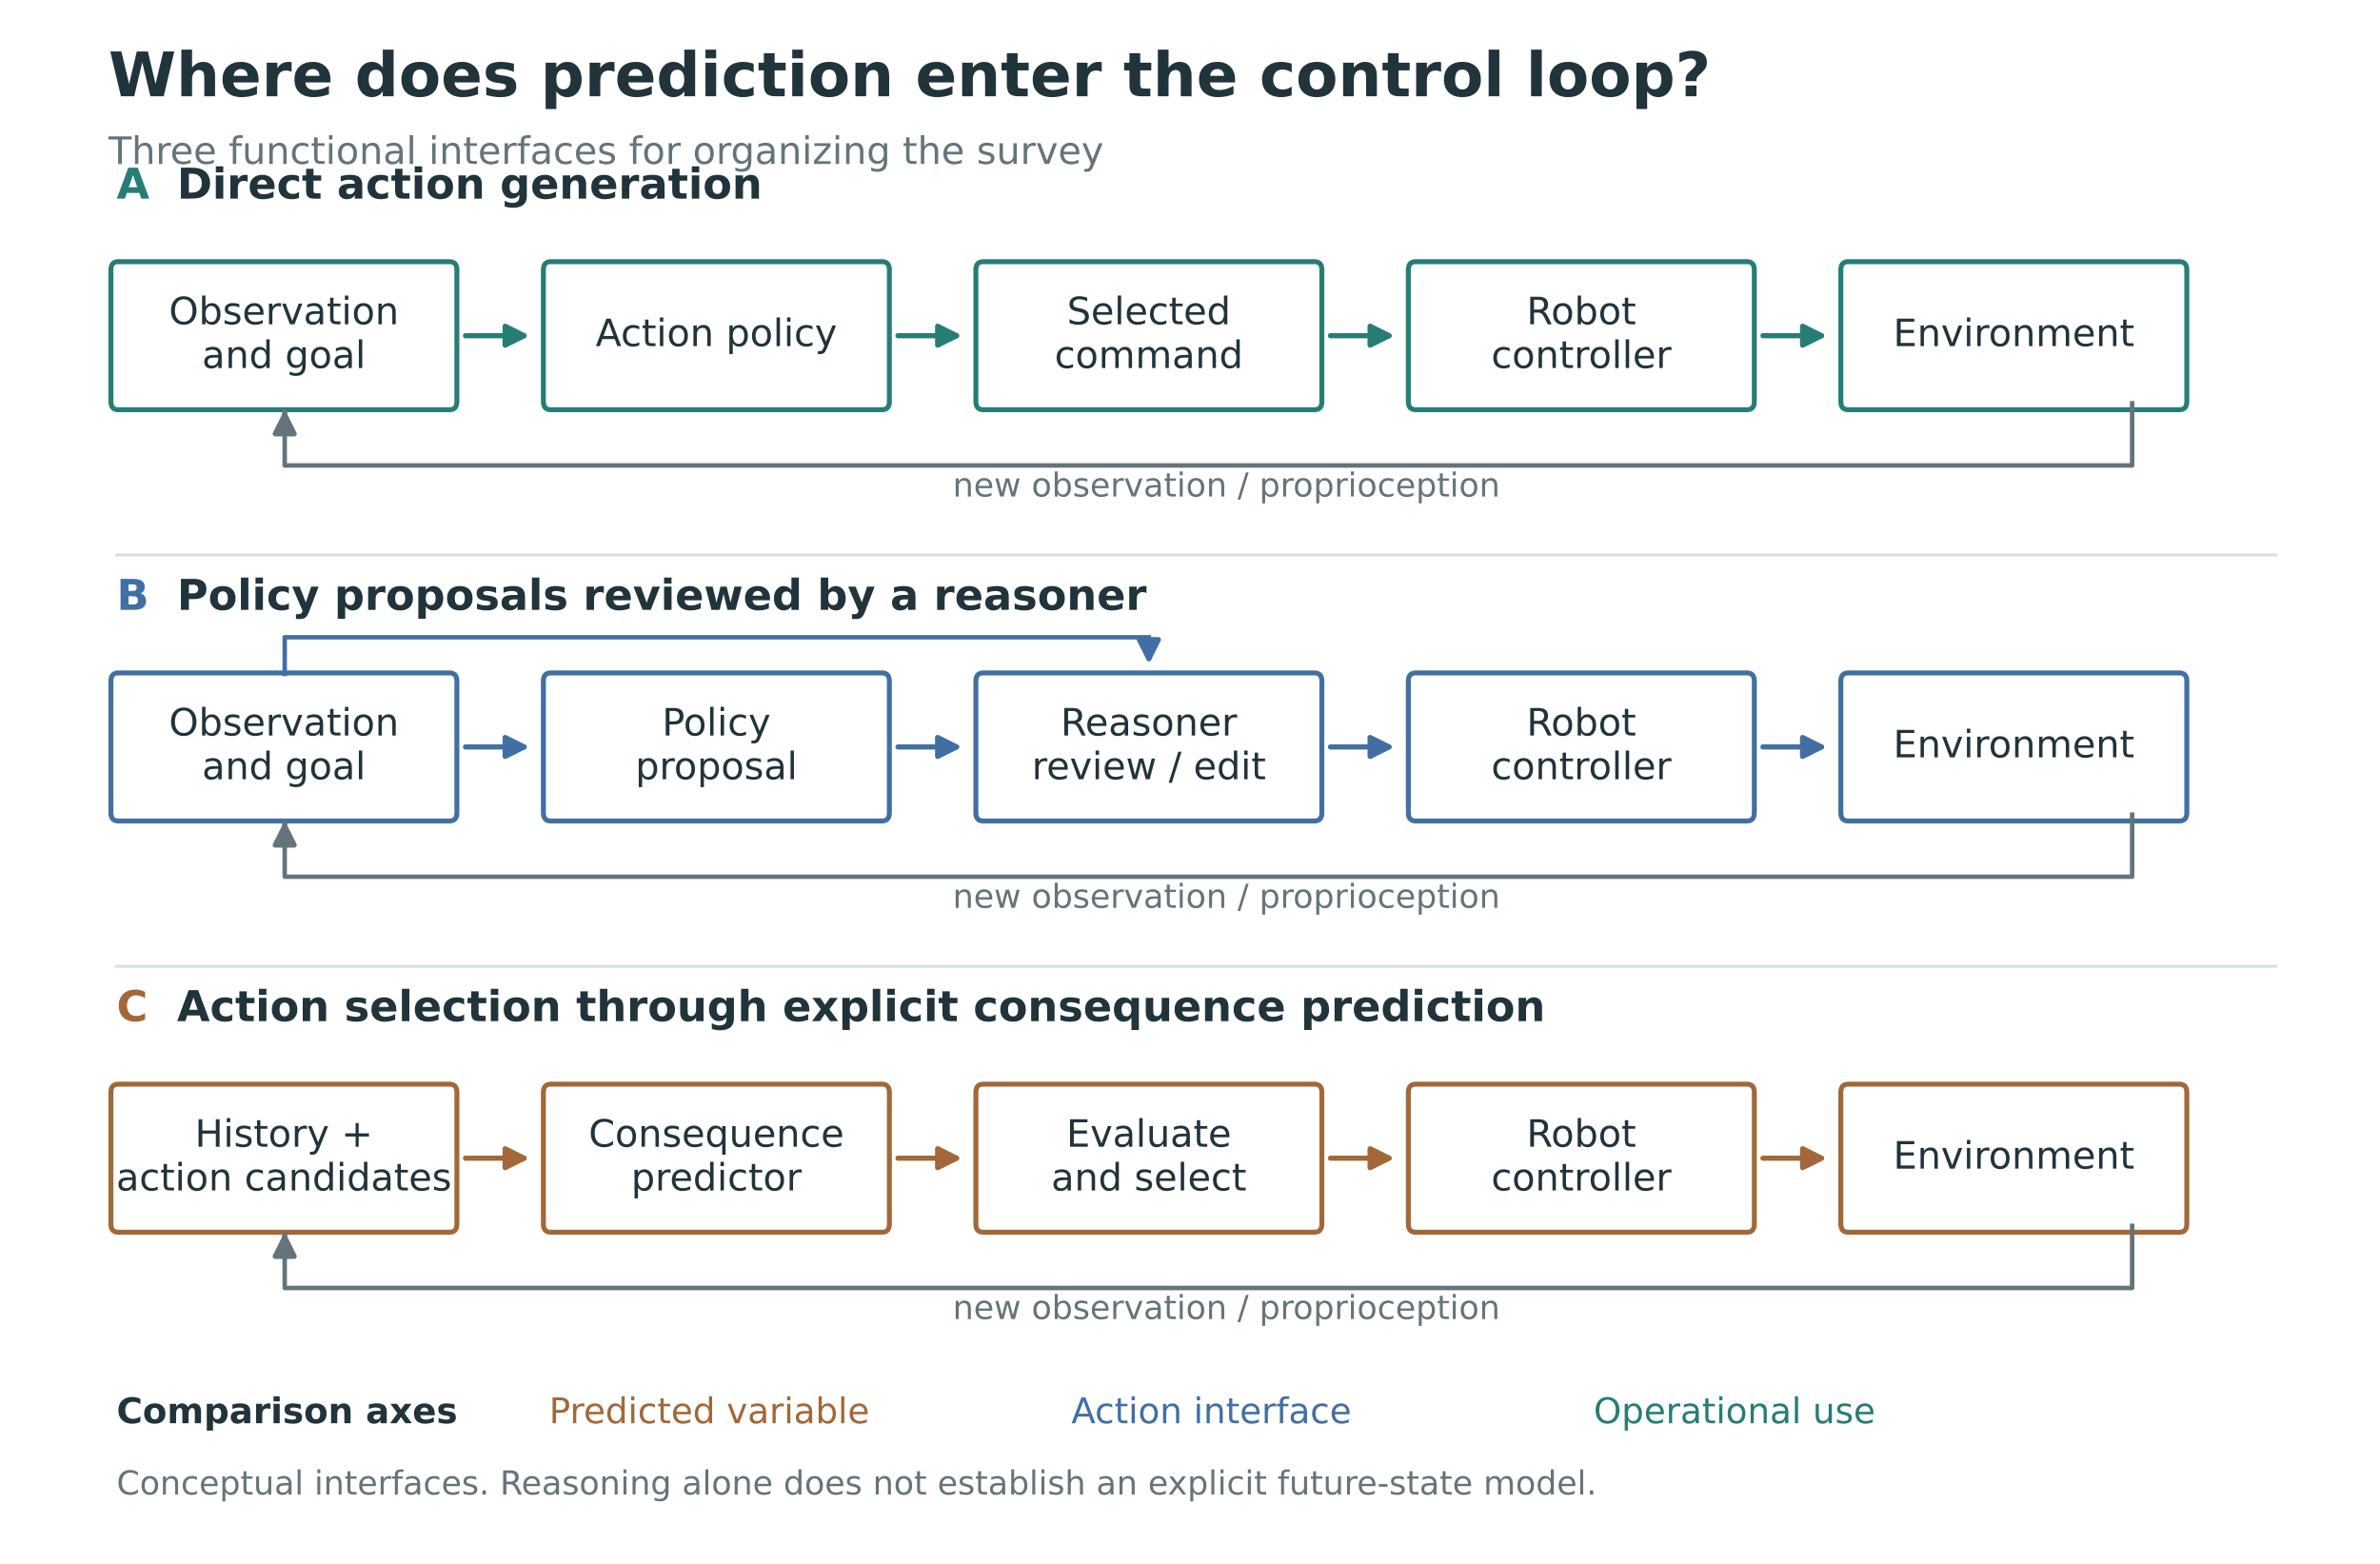
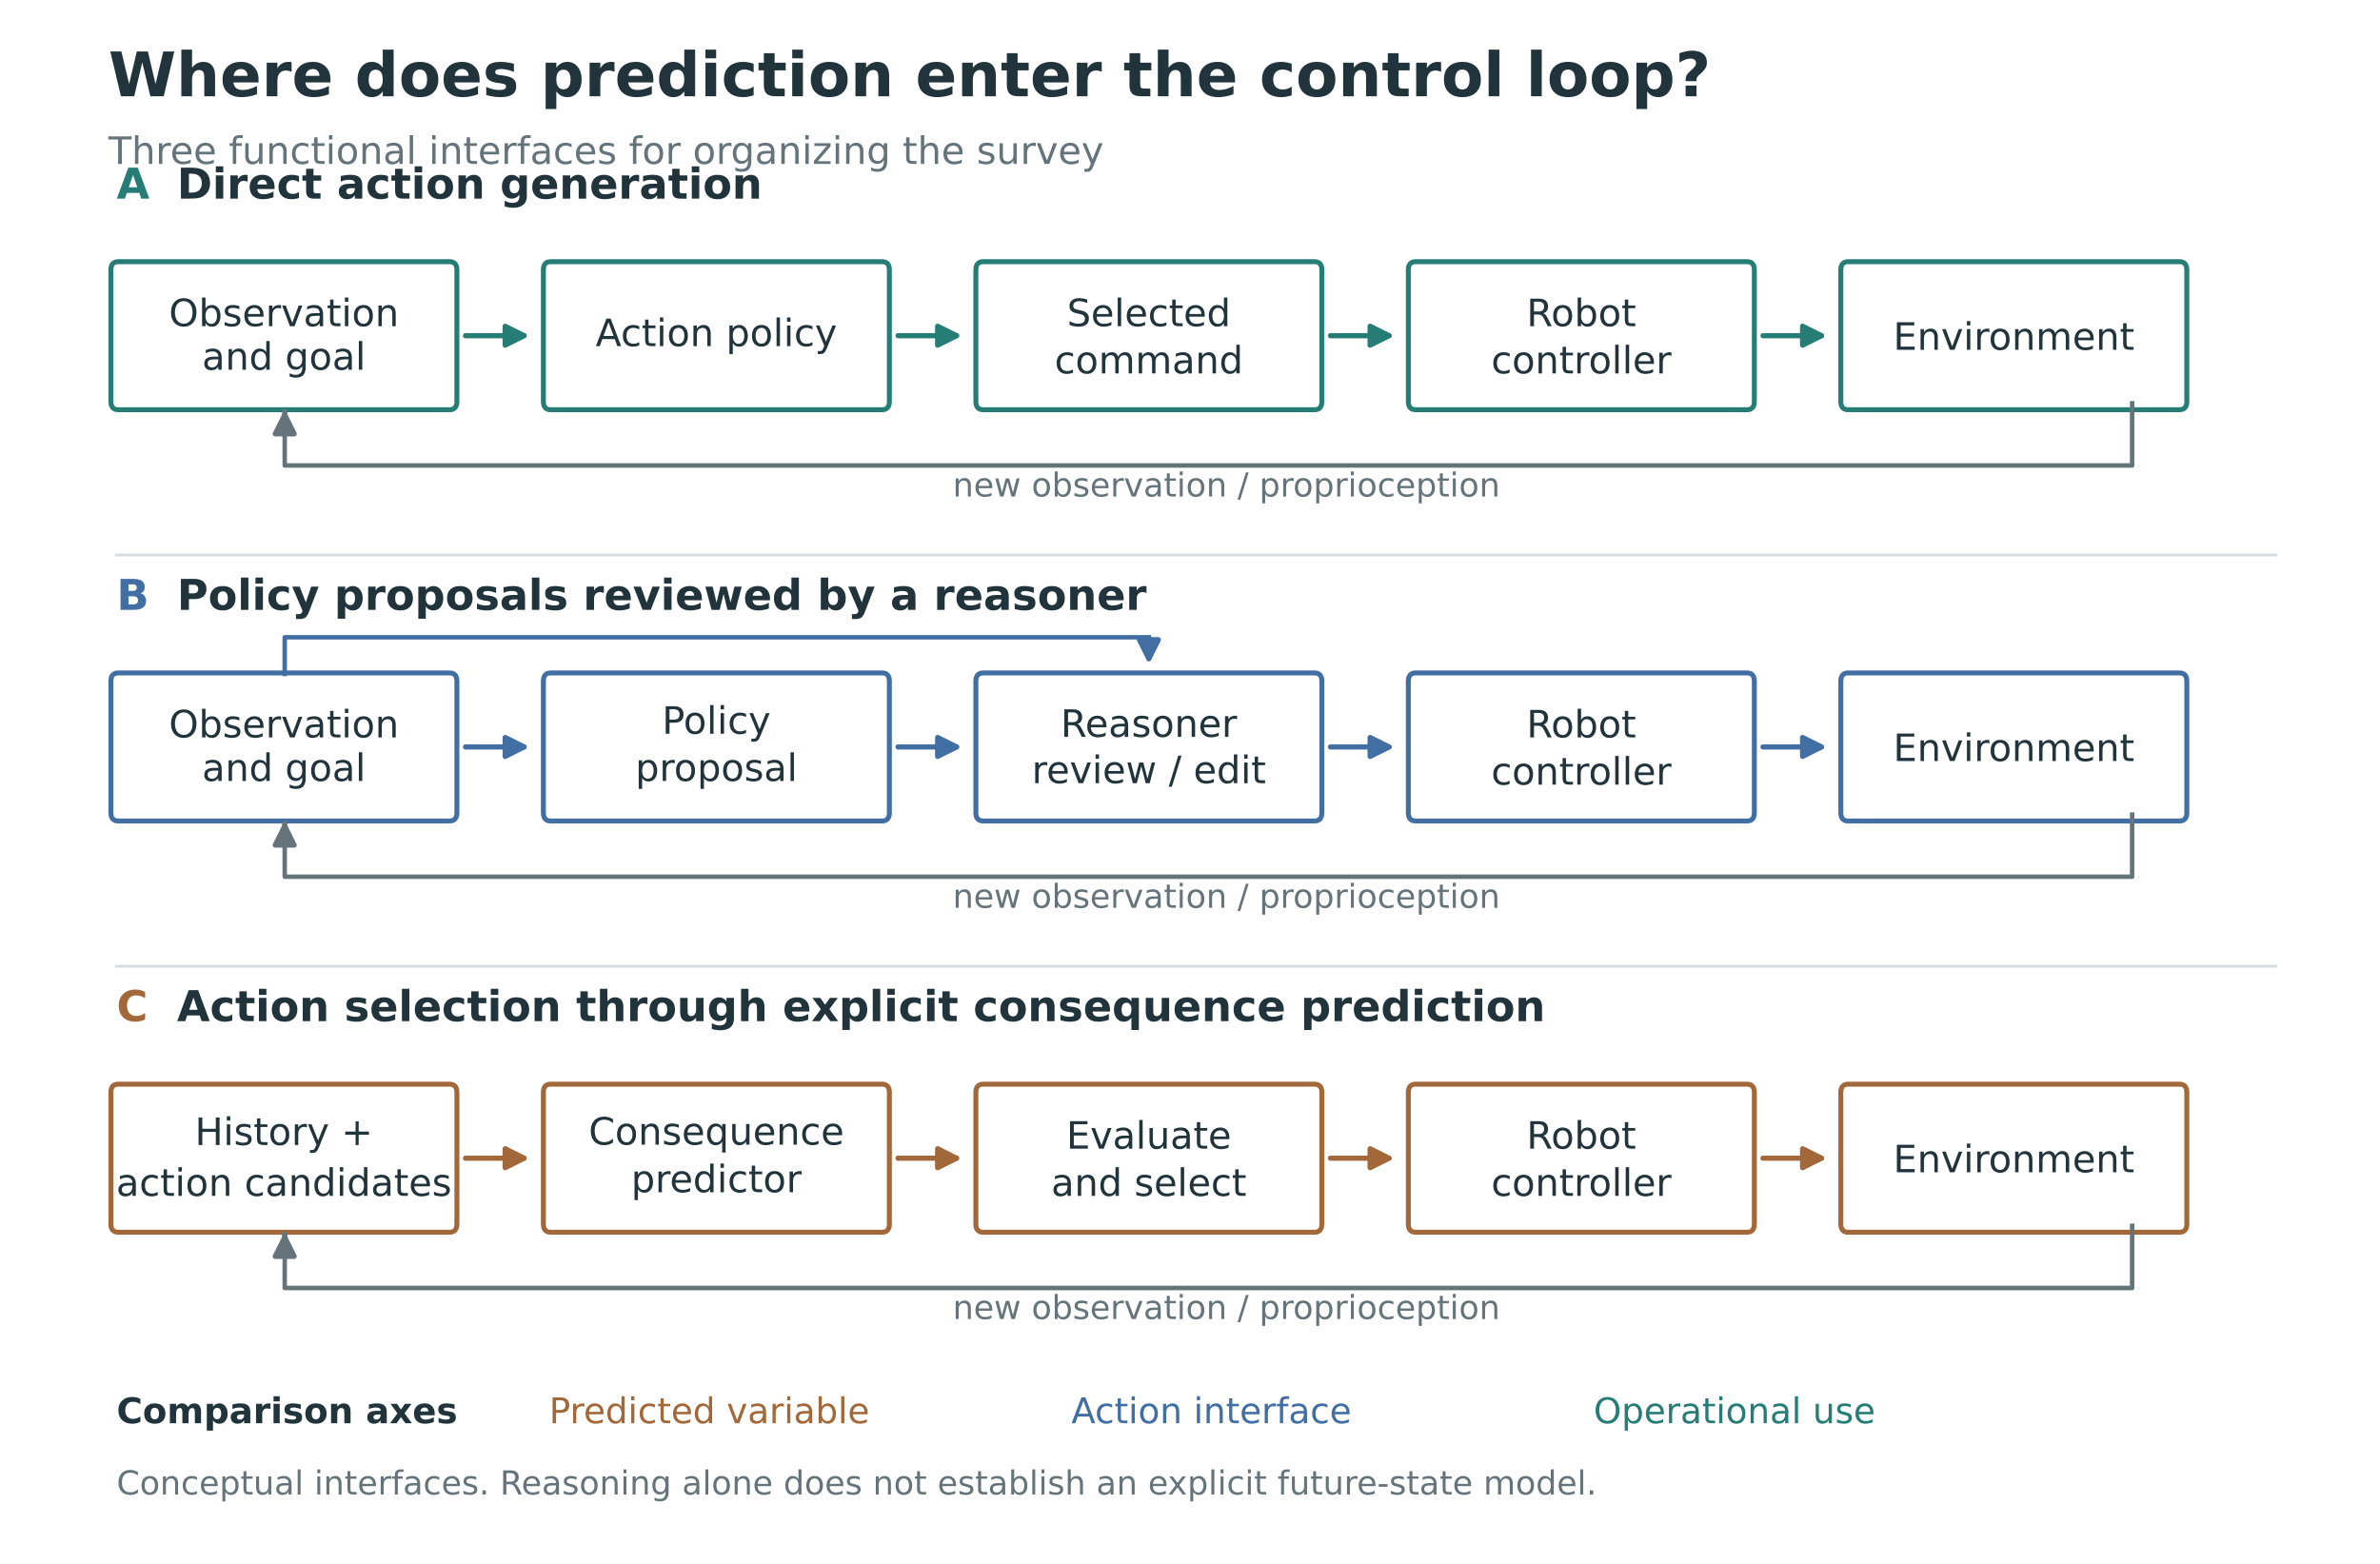
<svg xmlns="http://www.w3.org/2000/svg" width="504pt" height="331.2pt" viewBox="0 0 504 331.2" version="1.1">
  <defs>
    <style type="text/css">*{stroke-linejoin: round; stroke-linecap: butt}</style>
  </defs>
  <g id="figure_1">
    <g id="patch_1">
      <path d="M 0 331.2  L 504 331.2  L 504 0  L 0 0  z " style="fill: #ffffff" />
    </g>
    <g id="axes_1">
      <g id="patch_2">
-         <path d="M 25.042 86.773  L 95.198 86.773  Q 96.754 86.773 96.754 85.031  L 96.754 57.161  Q 96.754 55.419 95.198 55.419  L 25.042 55.419  Q 23.486 55.419 23.486 57.161  L 23.486 85.031  Q 23.486 86.773 25.042 86.773  z " clip-path="url(#p33abb2b5af)" style="fill: #ffffff; stroke: #267d76; stroke-width: 1.05; stroke-linejoin: miter" />
+         <path d="M 25.042 86.773  L 95.198 86.773  Q 96.754 86.773 96.754 85.031  L 96.754 57.161  Q 96.754 55.419 95.198 55.419  L 25.042 55.419  Q 23.486 55.419 23.486 57.161  L 23.486 85.031  Q 23.486 86.773 25.042 86.773  z " clip-path="url(#p5fa35c8ea2)" style="fill: #ffffff; stroke: #267d76; stroke-width: 1.05; stroke-linejoin: miter" />
      </g>
      <g id="patch_3">
-         <path d="M 116.626 86.773  L 186.782 86.773  Q 188.338 86.773 188.338 85.031  L 188.338 57.161  Q 188.338 55.419 186.782 55.419  L 116.626 55.419  Q 115.07 55.419 115.07 57.161  L 115.07 85.031  Q 115.07 86.773 116.626 86.773  z " clip-path="url(#p33abb2b5af)" style="fill: #ffffff; stroke: #267d76; stroke-width: 1.05; stroke-linejoin: miter" />
+         <path d="M 116.626 86.773  L 186.782 86.773  Q 188.338 86.773 188.338 85.031  L 188.338 57.161  Q 188.338 55.419 186.782 55.419  L 116.626 55.419  Q 115.07 55.419 115.07 57.161  L 115.07 85.031  Q 115.07 86.773 116.626 86.773  z " clip-path="url(#p5fa35c8ea2)" style="fill: #ffffff; stroke: #267d76; stroke-width: 1.05; stroke-linejoin: miter" />
      </g>
      <g id="patch_4">
-         <path d="M 208.21 86.773  L 278.366 86.773  Q 279.922 86.773 279.922 85.031  L 279.922 57.161  Q 279.922 55.419 278.366 55.419  L 208.21 55.419  Q 206.654 55.419 206.654 57.161  L 206.654 85.031  Q 206.654 86.773 208.21 86.773  z " clip-path="url(#p33abb2b5af)" style="fill: #ffffff; stroke: #267d76; stroke-width: 1.05; stroke-linejoin: miter" />
+         <path d="M 208.21 86.773  L 278.366 86.773  Q 279.922 86.773 279.922 85.031  L 279.922 57.161  Q 279.922 55.419 278.366 55.419  L 208.21 55.419  Q 206.654 55.419 206.654 57.161  L 206.654 85.031  Q 206.654 86.773 208.21 86.773  z " clip-path="url(#p5fa35c8ea2)" style="fill: #ffffff; stroke: #267d76; stroke-width: 1.05; stroke-linejoin: miter" />
      </g>
      <g id="patch_5">
-         <path d="M 299.794 86.773  L 369.95 86.773  Q 371.506 86.773 371.506 85.031  L 371.506 57.161  Q 371.506 55.419 369.95 55.419  L 299.794 55.419  Q 298.238 55.419 298.238 57.161  L 298.238 85.031  Q 298.238 86.773 299.794 86.773  z " clip-path="url(#p33abb2b5af)" style="fill: #ffffff; stroke: #267d76; stroke-width: 1.05; stroke-linejoin: miter" />
+         <path d="M 299.794 86.773  L 369.95 86.773  Q 371.506 86.773 371.506 85.031  L 371.506 57.161  Q 371.506 55.419 369.95 55.419  L 299.794 55.419  Q 298.238 55.419 298.238 57.161  L 298.238 85.031  Q 298.238 86.773 299.794 86.773  z " clip-path="url(#p5fa35c8ea2)" style="fill: #ffffff; stroke: #267d76; stroke-width: 1.05; stroke-linejoin: miter" />
      </g>
      <g id="patch_6">
-         <path d="M 391.378 86.773  L 461.534 86.773  Q 463.09 86.773 463.09 85.031  L 463.09 57.161  Q 463.09 55.419 461.534 55.419  L 391.378 55.419  Q 389.822 55.419 389.822 57.161  L 389.822 85.031  Q 389.822 86.773 391.378 86.773  z " clip-path="url(#p33abb2b5af)" style="fill: #ffffff; stroke: #267d76; stroke-width: 1.05; stroke-linejoin: miter" />
+         <path d="M 391.378 86.773  L 461.534 86.773  Q 463.09 86.773 463.09 85.031  L 463.09 57.161  Q 463.09 55.419 461.534 55.419  L 391.378 55.419  Q 389.822 55.419 389.822 57.161  L 389.822 85.031  Q 389.822 86.773 391.378 86.773  z " clip-path="url(#p5fa35c8ea2)" style="fill: #ffffff; stroke: #267d76; stroke-width: 1.05; stroke-linejoin: miter" />
      </g>
      <g id="patch_7">
-         <path d="M 98.582 71.096  Q 105.393 71.096 110.974 71.096  " clip-path="url(#p33abb2b5af)" style="fill: none; stroke: #267d76; stroke-width: 1.1; stroke-linecap: round" />
-         <path d="M 106.974 69.096  L 110.974 71.096  L 106.974 73.096  z " clip-path="url(#p33abb2b5af)" style="fill: #267d76; stroke: #267d76; stroke-width: 1.1; stroke-linecap: round" />
+         <path d="M 98.582 71.096  Q 105.393 71.096 110.974 71.096  " clip-path="url(#p5fa35c8ea2)" style="fill: none; stroke: #267d76; stroke-width: 1.1; stroke-linecap: round" />
+         <path d="M 106.974 69.096  L 110.974 71.096  L 106.974 73.096  z " clip-path="url(#p5fa35c8ea2)" style="fill: #267d76; stroke: #267d76; stroke-width: 1.1; stroke-linecap: round" />
      </g>
      <g id="patch_8">
-         <path d="M 190.166 71.096  Q 196.977 71.096 202.558 71.096  " clip-path="url(#p33abb2b5af)" style="fill: none; stroke: #267d76; stroke-width: 1.1; stroke-linecap: round" />
-         <path d="M 198.558 69.096  L 202.558 71.096  L 198.558 73.096  z " clip-path="url(#p33abb2b5af)" style="fill: #267d76; stroke: #267d76; stroke-width: 1.1; stroke-linecap: round" />
+         <path d="M 190.166 71.096  Q 196.977 71.096 202.558 71.096  " clip-path="url(#p5fa35c8ea2)" style="fill: none; stroke: #267d76; stroke-width: 1.1; stroke-linecap: round" />
+         <path d="M 198.558 69.096  L 202.558 71.096  L 198.558 73.096  z " clip-path="url(#p5fa35c8ea2)" style="fill: #267d76; stroke: #267d76; stroke-width: 1.1; stroke-linecap: round" />
      </g>
      <g id="patch_9">
-         <path d="M 281.75 71.096  Q 288.561 71.096 294.142 71.096  " clip-path="url(#p33abb2b5af)" style="fill: none; stroke: #267d76; stroke-width: 1.1; stroke-linecap: round" />
-         <path d="M 290.142 69.096  L 294.142 71.096  L 290.142 73.096  z " clip-path="url(#p33abb2b5af)" style="fill: #267d76; stroke: #267d76; stroke-width: 1.1; stroke-linecap: round" />
+         <path d="M 281.75 71.096  Q 288.561 71.096 294.142 71.096  " clip-path="url(#p5fa35c8ea2)" style="fill: none; stroke: #267d76; stroke-width: 1.1; stroke-linecap: round" />
+         <path d="M 290.142 69.096  L 294.142 71.096  L 290.142 73.096  z " clip-path="url(#p5fa35c8ea2)" style="fill: #267d76; stroke: #267d76; stroke-width: 1.1; stroke-linecap: round" />
      </g>
      <g id="patch_10">
-         <path d="M 373.334 71.096  Q 380.145 71.096 385.726 71.096  " clip-path="url(#p33abb2b5af)" style="fill: none; stroke: #267d76; stroke-width: 1.1; stroke-linecap: round" />
-         <path d="M 381.726 69.096  L 385.726 71.096  L 381.726 73.096  z " clip-path="url(#p33abb2b5af)" style="fill: #267d76; stroke: #267d76; stroke-width: 1.1; stroke-linecap: round" />
+         <path d="M 373.334 71.096  Q 380.145 71.096 385.726 71.096  " clip-path="url(#p5fa35c8ea2)" style="fill: none; stroke: #267d76; stroke-width: 1.1; stroke-linecap: round" />
+         <path d="M 381.726 69.096  L 385.726 71.096  L 381.726 73.096  z " clip-path="url(#p5fa35c8ea2)" style="fill: #267d76; stroke: #267d76; stroke-width: 1.1; stroke-linecap: round" />
      </g>
      <g id="patch_11">
-         <path d="M 60.293 87.289  Q 60.293 86.967 60.293 87.876  " clip-path="url(#p33abb2b5af)" style="fill: none; stroke: #64747a; stroke-width: 1.1; stroke-linecap: round" />
-         <path d="M 58.293 91.876  L 60.293 87.876  L 62.293 91.876  z " clip-path="url(#p33abb2b5af)" style="fill: #64747a; stroke: #64747a; stroke-width: 1.1; stroke-linecap: round" />
+         <path d="M 60.293 87.289  Q 60.293 86.967 60.293 87.876  " clip-path="url(#p5fa35c8ea2)" style="fill: none; stroke: #64747a; stroke-width: 1.1; stroke-linecap: round" />
+         <path d="M 58.293 91.876  L 60.293 87.876  L 62.293 91.876  z " clip-path="url(#p5fa35c8ea2)" style="fill: #64747a; stroke: #64747a; stroke-width: 1.1; stroke-linecap: round" />
      </g>
      <g id="patch_12">
-         <path d="M 25.042 173.869  L 95.198 173.869  Q 96.754 173.869 96.754 172.127  L 96.754 144.256  Q 96.754 142.514 95.198 142.514  L 25.042 142.514  Q 23.486 142.514 23.486 144.256  L 23.486 172.127  Q 23.486 173.869 25.042 173.869  z " clip-path="url(#p33abb2b5af)" style="fill: #ffffff; stroke: #426fa3; stroke-width: 1.05; stroke-linejoin: miter" />
+         <path d="M 25.042 173.869  L 95.198 173.869  Q 96.754 173.869 96.754 172.127  L 96.754 144.256  Q 96.754 142.514 95.198 142.514  L 25.042 142.514  Q 23.486 142.514 23.486 144.256  L 23.486 172.127  Q 23.486 173.869 25.042 173.869  z " clip-path="url(#p5fa35c8ea2)" style="fill: #ffffff; stroke: #426fa3; stroke-width: 1.05; stroke-linejoin: miter" />
      </g>
      <g id="patch_13">
-         <path d="M 116.626 173.869  L 186.782 173.869  Q 188.338 173.869 188.338 172.127  L 188.338 144.256  Q 188.338 142.514 186.782 142.514  L 116.626 142.514  Q 115.07 142.514 115.07 144.256  L 115.07 172.127  Q 115.07 173.869 116.626 173.869  z " clip-path="url(#p33abb2b5af)" style="fill: #ffffff; stroke: #426fa3; stroke-width: 1.05; stroke-linejoin: miter" />
+         <path d="M 116.626 173.869  L 186.782 173.869  Q 188.338 173.869 188.338 172.127  L 188.338 144.256  Q 188.338 142.514 186.782 142.514  L 116.626 142.514  Q 115.07 142.514 115.07 144.256  L 115.07 172.127  Q 115.07 173.869 116.626 173.869  z " clip-path="url(#p5fa35c8ea2)" style="fill: #ffffff; stroke: #426fa3; stroke-width: 1.05; stroke-linejoin: miter" />
      </g>
      <g id="patch_14">
-         <path d="M 208.21 173.869  L 278.366 173.869  Q 279.922 173.869 279.922 172.127  L 279.922 144.256  Q 279.922 142.514 278.366 142.514  L 208.21 142.514  Q 206.654 142.514 206.654 144.256  L 206.654 172.127  Q 206.654 173.869 208.21 173.869  z " clip-path="url(#p33abb2b5af)" style="fill: #ffffff; stroke: #426fa3; stroke-width: 1.05; stroke-linejoin: miter" />
+         <path d="M 208.21 173.869  L 278.366 173.869  Q 279.922 173.869 279.922 172.127  L 279.922 144.256  Q 279.922 142.514 278.366 142.514  L 208.21 142.514  Q 206.654 142.514 206.654 144.256  L 206.654 172.127  Q 206.654 173.869 208.21 173.869  z " clip-path="url(#p5fa35c8ea2)" style="fill: #ffffff; stroke: #426fa3; stroke-width: 1.05; stroke-linejoin: miter" />
      </g>
      <g id="patch_15">
-         <path d="M 299.794 173.869  L 369.95 173.869  Q 371.506 173.869 371.506 172.127  L 371.506 144.256  Q 371.506 142.514 369.95 142.514  L 299.794 142.514  Q 298.238 142.514 298.238 144.256  L 298.238 172.127  Q 298.238 173.869 299.794 173.869  z " clip-path="url(#p33abb2b5af)" style="fill: #ffffff; stroke: #426fa3; stroke-width: 1.05; stroke-linejoin: miter" />
+         <path d="M 299.794 173.869  L 369.95 173.869  Q 371.506 173.869 371.506 172.127  L 371.506 144.256  Q 371.506 142.514 369.95 142.514  L 299.794 142.514  Q 298.238 142.514 298.238 144.256  L 298.238 172.127  Q 298.238 173.869 299.794 173.869  z " clip-path="url(#p5fa35c8ea2)" style="fill: #ffffff; stroke: #426fa3; stroke-width: 1.05; stroke-linejoin: miter" />
      </g>
      <g id="patch_16">
-         <path d="M 391.378 173.869  L 461.534 173.869  Q 463.09 173.869 463.09 172.127  L 463.09 144.256  Q 463.09 142.514 461.534 142.514  L 391.378 142.514  Q 389.822 142.514 389.822 144.256  L 389.822 172.127  Q 389.822 173.869 391.378 173.869  z " clip-path="url(#p33abb2b5af)" style="fill: #ffffff; stroke: #426fa3; stroke-width: 1.05; stroke-linejoin: miter" />
+         <path d="M 391.378 173.869  L 461.534 173.869  Q 463.09 173.869 463.09 172.127  L 463.09 144.256  Q 463.09 142.514 461.534 142.514  L 391.378 142.514  Q 389.822 142.514 389.822 144.256  L 389.822 172.127  Q 389.822 173.869 391.378 173.869  z " clip-path="url(#p5fa35c8ea2)" style="fill: #ffffff; stroke: #426fa3; stroke-width: 1.05; stroke-linejoin: miter" />
      </g>
      <g id="patch_17">
-         <path d="M 98.582 158.191  Q 105.393 158.191 110.974 158.191  " clip-path="url(#p33abb2b5af)" style="fill: none; stroke: #426fa3; stroke-width: 1.1; stroke-linecap: round" />
-         <path d="M 106.974 156.191  L 110.974 158.191  L 106.974 160.191  z " clip-path="url(#p33abb2b5af)" style="fill: #426fa3; stroke: #426fa3; stroke-width: 1.1; stroke-linecap: round" />
+         <path d="M 98.582 158.191  Q 105.393 158.191 110.974 158.191  " clip-path="url(#p5fa35c8ea2)" style="fill: none; stroke: #426fa3; stroke-width: 1.1; stroke-linecap: round" />
+         <path d="M 106.974 156.191  L 110.974 158.191  L 106.974 160.191  z " clip-path="url(#p5fa35c8ea2)" style="fill: #426fa3; stroke: #426fa3; stroke-width: 1.1; stroke-linecap: round" />
      </g>
      <g id="patch_18">
-         <path d="M 190.166 158.191  Q 196.977 158.191 202.558 158.191  " clip-path="url(#p33abb2b5af)" style="fill: none; stroke: #426fa3; stroke-width: 1.1; stroke-linecap: round" />
-         <path d="M 198.558 156.191  L 202.558 158.191  L 198.558 160.191  z " clip-path="url(#p33abb2b5af)" style="fill: #426fa3; stroke: #426fa3; stroke-width: 1.1; stroke-linecap: round" />
+         <path d="M 190.166 158.191  Q 196.977 158.191 202.558 158.191  " clip-path="url(#p5fa35c8ea2)" style="fill: none; stroke: #426fa3; stroke-width: 1.1; stroke-linecap: round" />
+         <path d="M 198.558 156.191  L 202.558 158.191  L 198.558 160.191  z " clip-path="url(#p5fa35c8ea2)" style="fill: #426fa3; stroke: #426fa3; stroke-width: 1.1; stroke-linecap: round" />
      </g>
      <g id="patch_19">
-         <path d="M 281.75 158.191  Q 288.561 158.191 294.142 158.191  " clip-path="url(#p33abb2b5af)" style="fill: none; stroke: #426fa3; stroke-width: 1.1; stroke-linecap: round" />
-         <path d="M 290.142 156.191  L 294.142 158.191  L 290.142 160.191  z " clip-path="url(#p33abb2b5af)" style="fill: #426fa3; stroke: #426fa3; stroke-width: 1.1; stroke-linecap: round" />
+         <path d="M 281.75 158.191  Q 288.561 158.191 294.142 158.191  " clip-path="url(#p5fa35c8ea2)" style="fill: none; stroke: #426fa3; stroke-width: 1.1; stroke-linecap: round" />
+         <path d="M 290.142 156.191  L 294.142 158.191  L 290.142 160.191  z " clip-path="url(#p5fa35c8ea2)" style="fill: #426fa3; stroke: #426fa3; stroke-width: 1.1; stroke-linecap: round" />
      </g>
      <g id="patch_20">
-         <path d="M 373.334 158.191  Q 380.145 158.191 385.726 158.191  " clip-path="url(#p33abb2b5af)" style="fill: none; stroke: #426fa3; stroke-width: 1.1; stroke-linecap: round" />
-         <path d="M 381.726 156.191  L 385.726 158.191  L 381.726 160.191  z " clip-path="url(#p33abb2b5af)" style="fill: #426fa3; stroke: #426fa3; stroke-width: 1.1; stroke-linecap: round" />
+         <path d="M 373.334 158.191  Q 380.145 158.191 385.726 158.191  " clip-path="url(#p5fa35c8ea2)" style="fill: none; stroke: #426fa3; stroke-width: 1.1; stroke-linecap: round" />
+         <path d="M 381.726 156.191  L 385.726 158.191  L 381.726 160.191  z " clip-path="url(#p5fa35c8ea2)" style="fill: #426fa3; stroke: #426fa3; stroke-width: 1.1; stroke-linecap: round" />
      </g>
      <g id="patch_21">
-         <path d="M 60.293 174.384  Q 60.293 174.063 60.293 174.971  " clip-path="url(#p33abb2b5af)" style="fill: none; stroke: #64747a; stroke-width: 1.1; stroke-linecap: round" />
-         <path d="M 58.293 178.971  L 60.293 174.971  L 62.293 178.971  z " clip-path="url(#p33abb2b5af)" style="fill: #64747a; stroke: #64747a; stroke-width: 1.1; stroke-linecap: round" />
+         <path d="M 60.293 174.384  Q 60.293 174.063 60.293 174.971  " clip-path="url(#p5fa35c8ea2)" style="fill: none; stroke: #64747a; stroke-width: 1.1; stroke-linecap: round" />
+         <path d="M 58.293 178.971  L 60.293 174.971  L 62.293 178.971  z " clip-path="url(#p5fa35c8ea2)" style="fill: #64747a; stroke: #64747a; stroke-width: 1.1; stroke-linecap: round" />
      </g>
      <g id="patch_22">
-         <path d="M 243.288 136.966  Q 243.288 138.837 243.288 139.479  " clip-path="url(#p33abb2b5af)" style="fill: none; stroke: #426fa3; stroke-width: 1.1; stroke-linecap: round" />
-         <path d="M 245.288 135.479  L 243.288 139.479  L 241.288 135.479  z " clip-path="url(#p33abb2b5af)" style="fill: #426fa3; stroke: #426fa3; stroke-width: 1.1; stroke-linecap: round" />
+         <path d="M 243.288 136.966  Q 243.288 138.837 243.288 139.479  " clip-path="url(#p5fa35c8ea2)" style="fill: none; stroke: #426fa3; stroke-width: 1.1; stroke-linecap: round" />
+         <path d="M 245.288 135.479  L 243.288 139.479  L 241.288 135.479  z " clip-path="url(#p5fa35c8ea2)" style="fill: #426fa3; stroke: #426fa3; stroke-width: 1.1; stroke-linecap: round" />
      </g>
      <g id="patch_23">
-         <path d="M 25.042 260.964  L 95.198 260.964  Q 96.754 260.964 96.754 259.222  L 96.754 231.351  Q 96.754 229.61 95.198 229.61  L 25.042 229.61  Q 23.486 229.61 23.486 231.351  L 23.486 259.222  Q 23.486 260.964 25.042 260.964  z " clip-path="url(#p33abb2b5af)" style="fill: #ffffff; stroke: #a26839; stroke-width: 1.05; stroke-linejoin: miter" />
+         <path d="M 25.042 260.964  L 95.198 260.964  Q 96.754 260.964 96.754 259.222  L 96.754 231.351  Q 96.754 229.61 95.198 229.61  L 25.042 229.61  Q 23.486 229.61 23.486 231.351  L 23.486 259.222  Q 23.486 260.964 25.042 260.964  z " clip-path="url(#p5fa35c8ea2)" style="fill: #ffffff; stroke: #a26839; stroke-width: 1.05; stroke-linejoin: miter" />
      </g>
      <g id="patch_24">
-         <path d="M 116.626 260.964  L 186.782 260.964  Q 188.338 260.964 188.338 259.222  L 188.338 231.351  Q 188.338 229.61 186.782 229.61  L 116.626 229.61  Q 115.07 229.61 115.07 231.351  L 115.07 259.222  Q 115.07 260.964 116.626 260.964  z " clip-path="url(#p33abb2b5af)" style="fill: #ffffff; stroke: #a26839; stroke-width: 1.05; stroke-linejoin: miter" />
+         <path d="M 116.626 260.964  L 186.782 260.964  Q 188.338 260.964 188.338 259.222  L 188.338 231.351  Q 188.338 229.61 186.782 229.61  L 116.626 229.61  Q 115.07 229.61 115.07 231.351  L 115.07 259.222  Q 115.07 260.964 116.626 260.964  z " clip-path="url(#p5fa35c8ea2)" style="fill: #ffffff; stroke: #a26839; stroke-width: 1.05; stroke-linejoin: miter" />
      </g>
      <g id="patch_25">
-         <path d="M 208.21 260.964  L 278.366 260.964  Q 279.922 260.964 279.922 259.222  L 279.922 231.351  Q 279.922 229.61 278.366 229.61  L 208.21 229.61  Q 206.654 229.61 206.654 231.351  L 206.654 259.222  Q 206.654 260.964 208.21 260.964  z " clip-path="url(#p33abb2b5af)" style="fill: #ffffff; stroke: #a26839; stroke-width: 1.05; stroke-linejoin: miter" />
+         <path d="M 208.21 260.964  L 278.366 260.964  Q 279.922 260.964 279.922 259.222  L 279.922 231.351  Q 279.922 229.61 278.366 229.61  L 208.21 229.61  Q 206.654 229.61 206.654 231.351  L 206.654 259.222  Q 206.654 260.964 208.21 260.964  z " clip-path="url(#p5fa35c8ea2)" style="fill: #ffffff; stroke: #a26839; stroke-width: 1.05; stroke-linejoin: miter" />
      </g>
      <g id="patch_26">
-         <path d="M 299.794 260.964  L 369.95 260.964  Q 371.506 260.964 371.506 259.222  L 371.506 231.351  Q 371.506 229.61 369.95 229.61  L 299.794 229.61  Q 298.238 229.61 298.238 231.351  L 298.238 259.222  Q 298.238 260.964 299.794 260.964  z " clip-path="url(#p33abb2b5af)" style="fill: #ffffff; stroke: #a26839; stroke-width: 1.05; stroke-linejoin: miter" />
+         <path d="M 299.794 260.964  L 369.95 260.964  Q 371.506 260.964 371.506 259.222  L 371.506 231.351  Q 371.506 229.61 369.95 229.61  L 299.794 229.61  Q 298.238 229.61 298.238 231.351  L 298.238 259.222  Q 298.238 260.964 299.794 260.964  z " clip-path="url(#p5fa35c8ea2)" style="fill: #ffffff; stroke: #a26839; stroke-width: 1.05; stroke-linejoin: miter" />
      </g>
      <g id="patch_27">
-         <path d="M 391.378 260.964  L 461.534 260.964  Q 463.09 260.964 463.09 259.222  L 463.09 231.351  Q 463.09 229.61 461.534 229.61  L 391.378 229.61  Q 389.822 229.61 389.822 231.351  L 389.822 259.222  Q 389.822 260.964 391.378 260.964  z " clip-path="url(#p33abb2b5af)" style="fill: #ffffff; stroke: #a26839; stroke-width: 1.05; stroke-linejoin: miter" />
+         <path d="M 391.378 260.964  L 461.534 260.964  Q 463.09 260.964 463.09 259.222  L 463.09 231.351  Q 463.09 229.61 461.534 229.61  L 391.378 229.61  Q 389.822 229.61 389.822 231.351  L 389.822 259.222  Q 389.822 260.964 391.378 260.964  z " clip-path="url(#p5fa35c8ea2)" style="fill: #ffffff; stroke: #a26839; stroke-width: 1.05; stroke-linejoin: miter" />
      </g>
      <g id="patch_28">
-         <path d="M 98.582 245.287  Q 105.393 245.287 110.974 245.287  " clip-path="url(#p33abb2b5af)" style="fill: none; stroke: #a26839; stroke-width: 1.1; stroke-linecap: round" />
-         <path d="M 106.974 243.287  L 110.974 245.287  L 106.974 247.287  z " clip-path="url(#p33abb2b5af)" style="fill: #a26839; stroke: #a26839; stroke-width: 1.1; stroke-linecap: round" />
+         <path d="M 98.582 245.287  Q 105.393 245.287 110.974 245.287  " clip-path="url(#p5fa35c8ea2)" style="fill: none; stroke: #a26839; stroke-width: 1.1; stroke-linecap: round" />
+         <path d="M 106.974 243.287  L 110.974 245.287  L 106.974 247.287  z " clip-path="url(#p5fa35c8ea2)" style="fill: #a26839; stroke: #a26839; stroke-width: 1.1; stroke-linecap: round" />
      </g>
      <g id="patch_29">
-         <path d="M 190.166 245.287  Q 196.977 245.287 202.558 245.287  " clip-path="url(#p33abb2b5af)" style="fill: none; stroke: #a26839; stroke-width: 1.1; stroke-linecap: round" />
-         <path d="M 198.558 243.287  L 202.558 245.287  L 198.558 247.287  z " clip-path="url(#p33abb2b5af)" style="fill: #a26839; stroke: #a26839; stroke-width: 1.1; stroke-linecap: round" />
+         <path d="M 190.166 245.287  Q 196.977 245.287 202.558 245.287  " clip-path="url(#p5fa35c8ea2)" style="fill: none; stroke: #a26839; stroke-width: 1.1; stroke-linecap: round" />
+         <path d="M 198.558 243.287  L 202.558 245.287  L 198.558 247.287  z " clip-path="url(#p5fa35c8ea2)" style="fill: #a26839; stroke: #a26839; stroke-width: 1.1; stroke-linecap: round" />
      </g>
      <g id="patch_30">
-         <path d="M 281.75 245.287  Q 288.561 245.287 294.142 245.287  " clip-path="url(#p33abb2b5af)" style="fill: none; stroke: #a26839; stroke-width: 1.1; stroke-linecap: round" />
-         <path d="M 290.142 243.287  L 294.142 245.287  L 290.142 247.287  z " clip-path="url(#p33abb2b5af)" style="fill: #a26839; stroke: #a26839; stroke-width: 1.1; stroke-linecap: round" />
+         <path d="M 281.75 245.287  Q 288.561 245.287 294.142 245.287  " clip-path="url(#p5fa35c8ea2)" style="fill: none; stroke: #a26839; stroke-width: 1.1; stroke-linecap: round" />
+         <path d="M 290.142 243.287  L 294.142 245.287  L 290.142 247.287  z " clip-path="url(#p5fa35c8ea2)" style="fill: #a26839; stroke: #a26839; stroke-width: 1.1; stroke-linecap: round" />
      </g>
      <g id="patch_31">
-         <path d="M 373.334 245.287  Q 380.145 245.287 385.726 245.287  " clip-path="url(#p33abb2b5af)" style="fill: none; stroke: #a26839; stroke-width: 1.1; stroke-linecap: round" />
-         <path d="M 381.726 243.287  L 385.726 245.287  L 381.726 247.287  z " clip-path="url(#p33abb2b5af)" style="fill: #a26839; stroke: #a26839; stroke-width: 1.1; stroke-linecap: round" />
+         <path d="M 373.334 245.287  Q 380.145 245.287 385.726 245.287  " clip-path="url(#p5fa35c8ea2)" style="fill: none; stroke: #a26839; stroke-width: 1.1; stroke-linecap: round" />
+         <path d="M 381.726 243.287  L 385.726 245.287  L 381.726 247.287  z " clip-path="url(#p5fa35c8ea2)" style="fill: #a26839; stroke: #a26839; stroke-width: 1.1; stroke-linecap: round" />
      </g>
      <g id="patch_32">
-         <path d="M 60.293 261.479  Q 60.293 261.158 60.293 262.066  " clip-path="url(#p33abb2b5af)" style="fill: none; stroke: #64747a; stroke-width: 1.1; stroke-linecap: round" />
-         <path d="M 58.293 266.066  L 60.293 262.066  L 62.293 266.066  z " clip-path="url(#p33abb2b5af)" style="fill: #64747a; stroke: #64747a; stroke-width: 1.1; stroke-linecap: round" />
+         <path d="M 60.293 261.479  Q 60.293 261.158 60.293 262.066  " clip-path="url(#p5fa35c8ea2)" style="fill: none; stroke: #64747a; stroke-width: 1.1; stroke-linecap: round" />
+         <path d="M 58.293 266.066  L 60.293 262.066  L 62.293 266.066  z " clip-path="url(#p5fa35c8ea2)" style="fill: #64747a; stroke: #64747a; stroke-width: 1.1; stroke-linecap: round" />
      </g>
      <g id="line2d_1">
-         <path d="M 451.512 85.419  L 451.512 98.58  L 60.293 98.58  L 60.293 89.289  " clip-path="url(#p33abb2b5af)" style="fill: none; stroke: #64747a; stroke-width: 0.95; stroke-linecap: square" />
+         <path d="M 451.512 85.419  L 451.512 98.58  L 60.293 98.58  L 60.293 89.289  " clip-path="url(#p5fa35c8ea2)" style="fill: none; stroke: #64747a; stroke-width: 0.95; stroke-linecap: square" />
      </g>
      <g id="line2d_2">
-         <path d="M 24.696 117.547  L 481.925 117.547  " clip-path="url(#p33abb2b5af)" style="fill: none; stroke: #d5dfe2; stroke-width: 0.6; stroke-linecap: square" />
+         <path d="M 24.696 117.547  L 481.925 117.547  " clip-path="url(#p5fa35c8ea2)" style="fill: none; stroke: #d5dfe2; stroke-width: 0.6; stroke-linecap: square" />
      </g>
      <g id="line2d_3">
-         <path d="M 451.512 172.514  L 451.512 185.675  L 60.293 185.675  L 60.293 176.385  " clip-path="url(#p33abb2b5af)" style="fill: none; stroke: #64747a; stroke-width: 0.95; stroke-linecap: square" />
+         <path d="M 451.512 172.514  L 451.512 185.675  L 60.293 185.675  L 60.293 176.385  " clip-path="url(#p5fa35c8ea2)" style="fill: none; stroke: #64747a; stroke-width: 0.95; stroke-linecap: square" />
      </g>
      <g id="line2d_4">
-         <path d="M 60.293 142.708  L 60.293 134.966  L 243.288 134.966  " clip-path="url(#p33abb2b5af)" style="fill: none; stroke: #426fa3; stroke-width: 0.95; stroke-linecap: square" />
+         <path d="M 60.293 142.708  L 60.293 134.966  L 243.288 134.966  " clip-path="url(#p5fa35c8ea2)" style="fill: none; stroke: #426fa3; stroke-width: 0.95; stroke-linecap: square" />
      </g>
      <g id="line2d_5">
-         <path d="M 24.696 204.642  L 481.925 204.642  " clip-path="url(#p33abb2b5af)" style="fill: none; stroke: #d5dfe2; stroke-width: 0.6; stroke-linecap: square" />
+         <path d="M 24.696 204.642  L 481.925 204.642  " clip-path="url(#p5fa35c8ea2)" style="fill: none; stroke: #d5dfe2; stroke-width: 0.6; stroke-linecap: square" />
      </g>
      <g id="line2d_6">
-         <path d="M 451.512 259.609  L 451.512 272.77  L 60.293 272.77  L 60.293 263.48  " clip-path="url(#p33abb2b5af)" style="fill: none; stroke: #64747a; stroke-width: 0.95; stroke-linecap: square" />
+         <path d="M 451.512 259.609  L 451.512 272.77  L 60.293 272.77  L 60.293 263.48  " clip-path="url(#p5fa35c8ea2)" style="fill: none; stroke: #64747a; stroke-width: 0.95; stroke-linecap: square" />
      </g>
      <g id="text_1">
        <text style="font-weight: 700; font-size: 13px; font-family: 'DejaVu Sans'; text-anchor: start; fill: #21333b" x="22.968" y="20.387" transform="rotate(-0 22.968 20.38743)">Where does prediction enter the control loop?</text>
      </g>
      <g id="text_2">
        <text style="font-size: 8px; font-family: 'DejaVu Sans'; text-anchor: start; fill: #64747a" x="22.968" y="34.71" transform="rotate(-0 22.968 34.70976)">Three functional interfaces for organizing the survey</text>
      </g>
      <g id="text_3">
        <text style="font-weight: 700; font-size: 9px; font-family: 'DejaVu Sans'; text-anchor: start; fill: #267d76" x="24.696" y="42.064" transform="rotate(-0 24.696 42.06447)">A</text>
      </g>
      <g id="text_4">
        <text style="font-weight: 700; font-size: 9px; font-family: 'DejaVu Sans'; text-anchor: start; fill: #21333b" x="37.483" y="42.064" transform="rotate(-0 37.4832 42.06447)">Direct action generation</text>
      </g>
      <g id="text_5">
-         <text style="font-size: 8px; font-family: 'DejaVu Sans'; fill: #21333b" transform="translate(35.76188 68.67263)">Observation</text>
-         <text style="font-size: 8px; font-family: 'DejaVu Sans'; fill: #21333b" transform="translate(42.77375 77.93481)">and goal</text>
+         <text style="font-size: 8px; font-family: 'DejaVu Sans'; fill: #21333b" transform="translate(35.76188 69.07872)">Observation</text>
+         <text style="font-size: 8px; font-family: 'DejaVu Sans'; fill: #21333b" transform="translate(42.77375 78.30372)">and goal</text>
      </g>
      <g id="text_6">
        <text style="font-size: 8px; font-family: 'DejaVu Sans'; text-anchor: middle; fill: #21333b" x="151.704" y="73.304" transform="rotate(-0 151.704 73.30372)">Action policy</text>
      </g>
      <g id="text_7">
-         <text style="font-size: 8px; font-family: 'DejaVu Sans'; fill: #21333b" transform="translate(225.9468 68.67263)">Selected</text>
-         <text style="font-size: 8px; font-family: 'DejaVu Sans'; fill: #21333b" transform="translate(223.323 77.93481)">command</text>
+         <text style="font-size: 8px; font-family: 'DejaVu Sans'; fill: #21333b" transform="translate(225.9468 69.07872)">Selected</text>
+         <text style="font-size: 8px; font-family: 'DejaVu Sans'; fill: #21333b" transform="translate(223.323 79.07872)">command</text>
      </g>
      <g id="text_8">
-         <text style="font-size: 8px; font-family: 'DejaVu Sans'; fill: #21333b" transform="translate(323.2701 68.67263)">Robot</text>
-         <text style="font-size: 8px; font-family: 'DejaVu Sans'; fill: #21333b" transform="translate(315.792 77.93481)">controller</text>
+         <text style="font-size: 8px; font-family: 'DejaVu Sans'; fill: #21333b" transform="translate(323.2695 69.07872)">Robot</text>
+         <text style="font-size: 8px; font-family: 'DejaVu Sans'; fill: #21333b" transform="translate(315.7901 79.07872)">controller</text>
      </g>
      <g id="text_9">
-         <text style="font-size: 8px; font-family: 'DejaVu Sans'; text-anchor: middle; fill: #21333b" x="426.456" y="73.304" transform="rotate(-0 426.456 73.30372)">Environment</text>
+         <text style="font-size: 8px; font-family: 'DejaVu Sans'; text-anchor: middle; fill: #21333b" x="426.456" y="74.079" transform="rotate(-0 426.456 74.07872)">Environment</text>
      </g>
      <g id="text_10">
        <text style="font-size: 7px; font-family: 'DejaVu Sans'; text-anchor: middle; fill: #64747a" x="259.704" y="105.16" transform="rotate(-0 259.704 105.1601)">new observation / proprioception</text>
      </g>
      <g id="text_11">
        <text style="font-weight: 700; font-size: 9px; font-family: 'DejaVu Sans'; text-anchor: start; fill: #426fa3" x="24.696" y="129.16" transform="rotate(-0 24.696 129.1597)">B</text>
      </g>
      <g id="text_12">
        <text style="font-weight: 700; font-size: 9px; font-family: 'DejaVu Sans'; text-anchor: start; fill: #21333b" x="37.483" y="129.16" transform="rotate(-0 37.4832 129.1597)">Policy proposals reviewed by a reasoner</text>
      </g>
      <g id="text_13">
-         <text style="font-size: 8px; font-family: 'DejaVu Sans'; fill: #21333b" transform="translate(35.76188 155.7679)">Observation</text>
-         <text style="font-size: 8px; font-family: 'DejaVu Sans'; fill: #21333b" transform="translate(42.77375 165.0301)">and goal</text>
+         <text style="font-size: 8px; font-family: 'DejaVu Sans'; fill: #21333b" transform="translate(35.76188 156.174)">Observation</text>
+         <text style="font-size: 8px; font-family: 'DejaVu Sans'; fill: #21333b" transform="translate(42.77375 165.399)">and goal</text>
      </g>
      <g id="text_14">
-         <text style="font-size: 8px; font-family: 'DejaVu Sans'; fill: #21333b" transform="translate(140.2003 155.7679)">Policy</text>
-         <text style="font-size: 8px; font-family: 'DejaVu Sans'; fill: #21333b" transform="translate(134.5296 165.0301)">proposal</text>
+         <text style="font-size: 8px; font-family: 'DejaVu Sans'; fill: #21333b" transform="translate(140.1978 155.399)">Policy</text>
+         <text style="font-size: 8px; font-family: 'DejaVu Sans'; fill: #21333b" transform="translate(134.5277 165.399)">proposal</text>
      </g>
      <g id="text_15">
-         <text style="font-size: 8px; font-family: 'DejaVu Sans'; fill: #21333b" transform="translate(224.6043 155.7679)">Reasoner</text>
-         <text style="font-size: 8px; font-family: 'DejaVu Sans'; fill: #21333b" transform="translate(218.4911 165.0301)">review / edit</text>
+         <text style="font-size: 8px; font-family: 'DejaVu Sans'; fill: #21333b" transform="translate(224.6036 156.0508)">Reasoner</text>
+         <text style="font-size: 8px; font-family: 'DejaVu Sans'; fill: #21333b" transform="translate(218.4892 165.8596)">review / edit</text>
      </g>
      <g id="text_16">
-         <text style="font-size: 8px; font-family: 'DejaVu Sans'; fill: #21333b" transform="translate(323.2701 155.7679)">Robot</text>
-         <text style="font-size: 8px; font-family: 'DejaVu Sans'; fill: #21333b" transform="translate(315.792 165.0301)">controller</text>
+         <text style="font-size: 8px; font-family: 'DejaVu Sans'; fill: #21333b" transform="translate(323.2695 156.174)">Robot</text>
+         <text style="font-size: 8px; font-family: 'DejaVu Sans'; fill: #21333b" transform="translate(315.7901 166.174)">controller</text>
      </g>
      <g id="text_17">
-         <text style="font-size: 8px; font-family: 'DejaVu Sans'; text-anchor: middle; fill: #21333b" x="426.456" y="160.399" transform="rotate(-0 426.456 160.399)">Environment</text>
+         <text style="font-size: 8px; font-family: 'DejaVu Sans'; text-anchor: middle; fill: #21333b" x="426.456" y="161.174" transform="rotate(-0 426.456 161.174)">Environment</text>
      </g>
      <g id="text_18">
        <text style="font-size: 7px; font-family: 'DejaVu Sans'; text-anchor: middle; fill: #64747a" x="259.704" y="192.255" transform="rotate(-0 259.704 192.2554)">new observation / proprioception</text>
      </g>
      <g id="text_19">
        <text style="font-weight: 700; font-size: 9px; font-family: 'DejaVu Sans'; text-anchor: start; fill: #a26839" x="24.696" y="216.255" transform="rotate(-0 24.696 216.255)">C</text>
      </g>
      <g id="text_20">
        <text style="font-weight: 700; font-size: 9px; font-family: 'DejaVu Sans'; text-anchor: start; fill: #21333b" x="37.483" y="216.255" transform="rotate(-0 37.4832 216.255)">Action selection through explicit consequence prediction</text>
      </g>
      <g id="text_21">
-         <text style="font-size: 8px; font-family: 'DejaVu Sans'; fill: #21333b" transform="translate(41.26625 242.8631)">History +</text>
-         <text style="font-size: 8px; font-family: 'DejaVu Sans'; fill: #21333b" transform="translate(24.59625 252.1253)">action candidates</text>
+         <text style="font-size: 8px; font-family: 'DejaVu Sans'; fill: #21333b" transform="translate(41.26625 242.4942)">History +</text>
+         <text style="font-size: 8px; font-family: 'DejaVu Sans'; fill: #21333b" transform="translate(24.59625 253.2692)">action candidates</text>
      </g>
      <g id="text_22">
-         <text style="font-size: 8px; font-family: 'DejaVu Sans'; fill: #21333b" transform="translate(124.6521 242.8631)">Consequence</text>
-         <text style="font-size: 8px; font-family: 'DejaVu Sans'; fill: #21333b" transform="translate(133.639 252.1253)">predictor</text>
+         <text style="font-size: 8px; font-family: 'DejaVu Sans'; fill: #21333b" transform="translate(124.6521 242.4236)">Consequence</text>
+         <text style="font-size: 8px; font-family: 'DejaVu Sans'; fill: #21333b" transform="translate(133.6371 252.4942)">predictor</text>
      </g>
      <g id="text_23">
-         <text style="font-size: 8px; font-family: 'DejaVu Sans'; fill: #21333b" transform="translate(225.8149 242.8631)">Evaluate</text>
-         <text style="font-size: 8px; font-family: 'DejaVu Sans'; fill: #21333b" transform="translate(222.6061 252.1253)">and select</text>
+         <text style="font-size: 8px; font-family: 'DejaVu Sans'; fill: #21333b" transform="translate(225.8149 243.2692)">Evaluate</text>
+         <text style="font-size: 8px; font-family: 'DejaVu Sans'; fill: #21333b" transform="translate(222.6061 253.2692)">and select</text>
      </g>
      <g id="text_24">
-         <text style="font-size: 8px; font-family: 'DejaVu Sans'; fill: #21333b" transform="translate(323.2701 242.8631)">Robot</text>
-         <text style="font-size: 8px; font-family: 'DejaVu Sans'; fill: #21333b" transform="translate(315.792 252.1253)">controller</text>
+         <text style="font-size: 8px; font-family: 'DejaVu Sans'; fill: #21333b" transform="translate(323.2695 243.2692)">Robot</text>
+         <text style="font-size: 8px; font-family: 'DejaVu Sans'; fill: #21333b" transform="translate(315.7901 253.2692)">controller</text>
      </g>
      <g id="text_25">
-         <text style="font-size: 8px; font-family: 'DejaVu Sans'; text-anchor: middle; fill: #21333b" x="426.456" y="247.494" transform="rotate(-0 426.456 247.4942)">Environment</text>
+         <text style="font-size: 8px; font-family: 'DejaVu Sans'; text-anchor: middle; fill: #21333b" x="426.456" y="248.269" transform="rotate(-0 426.456 248.2692)">Environment</text>
      </g>
      <g id="text_26">
        <text style="font-size: 7px; font-family: 'DejaVu Sans'; text-anchor: middle; fill: #64747a" x="259.704" y="279.351" transform="rotate(-0 259.704 279.3506)">new observation / proprioception</text>
      </g>
      <g id="text_27">
        <text style="font-weight: 700; font-size: 7.5px; font-family: 'DejaVu Sans'; text-anchor: start; fill: #21333b" x="24.696" y="301.415" transform="rotate(-0 24.696 301.4148)">Comparison axes</text>
      </g>
      <g id="text_28">
        <text style="font-size: 7.5px; font-family: 'DejaVu Sans'; text-anchor: start; fill: #a26839" x="116.28" y="301.415" transform="rotate(-0 116.28 301.4148)">Predicted variable</text>
      </g>
      <g id="text_29">
        <text style="font-size: 7.5px; font-family: 'DejaVu Sans'; text-anchor: start; fill: #426fa3" x="226.872" y="301.415" transform="rotate(-0 226.872 301.4148)">Action interface</text>
      </g>
      <g id="text_30">
        <text style="font-size: 7.5px; font-family: 'DejaVu Sans'; text-anchor: start; fill: #267d76" x="337.464" y="301.415" transform="rotate(-0 337.464 301.4148)">Operational use</text>
      </g>
      <g id="text_31">
        <text style="font-size: 7px; font-family: 'DejaVu Sans'; text-anchor: start; fill: #64747a" x="24.696" y="316.511" transform="rotate(-0 24.696 316.5113)">Conceptual interfaces. Reasoning alone does not establish an explicit future-state model.</text>
      </g>
    </g>
  </g>
  <defs>
-     <clipPath id="p33abb2b5af">
+     <clipPath id="p5fa35c8ea2">
      <rect x="12.6" y="9.936" width="483.84" height="309.672" />
    </clipPath>
  </defs>
</svg>
